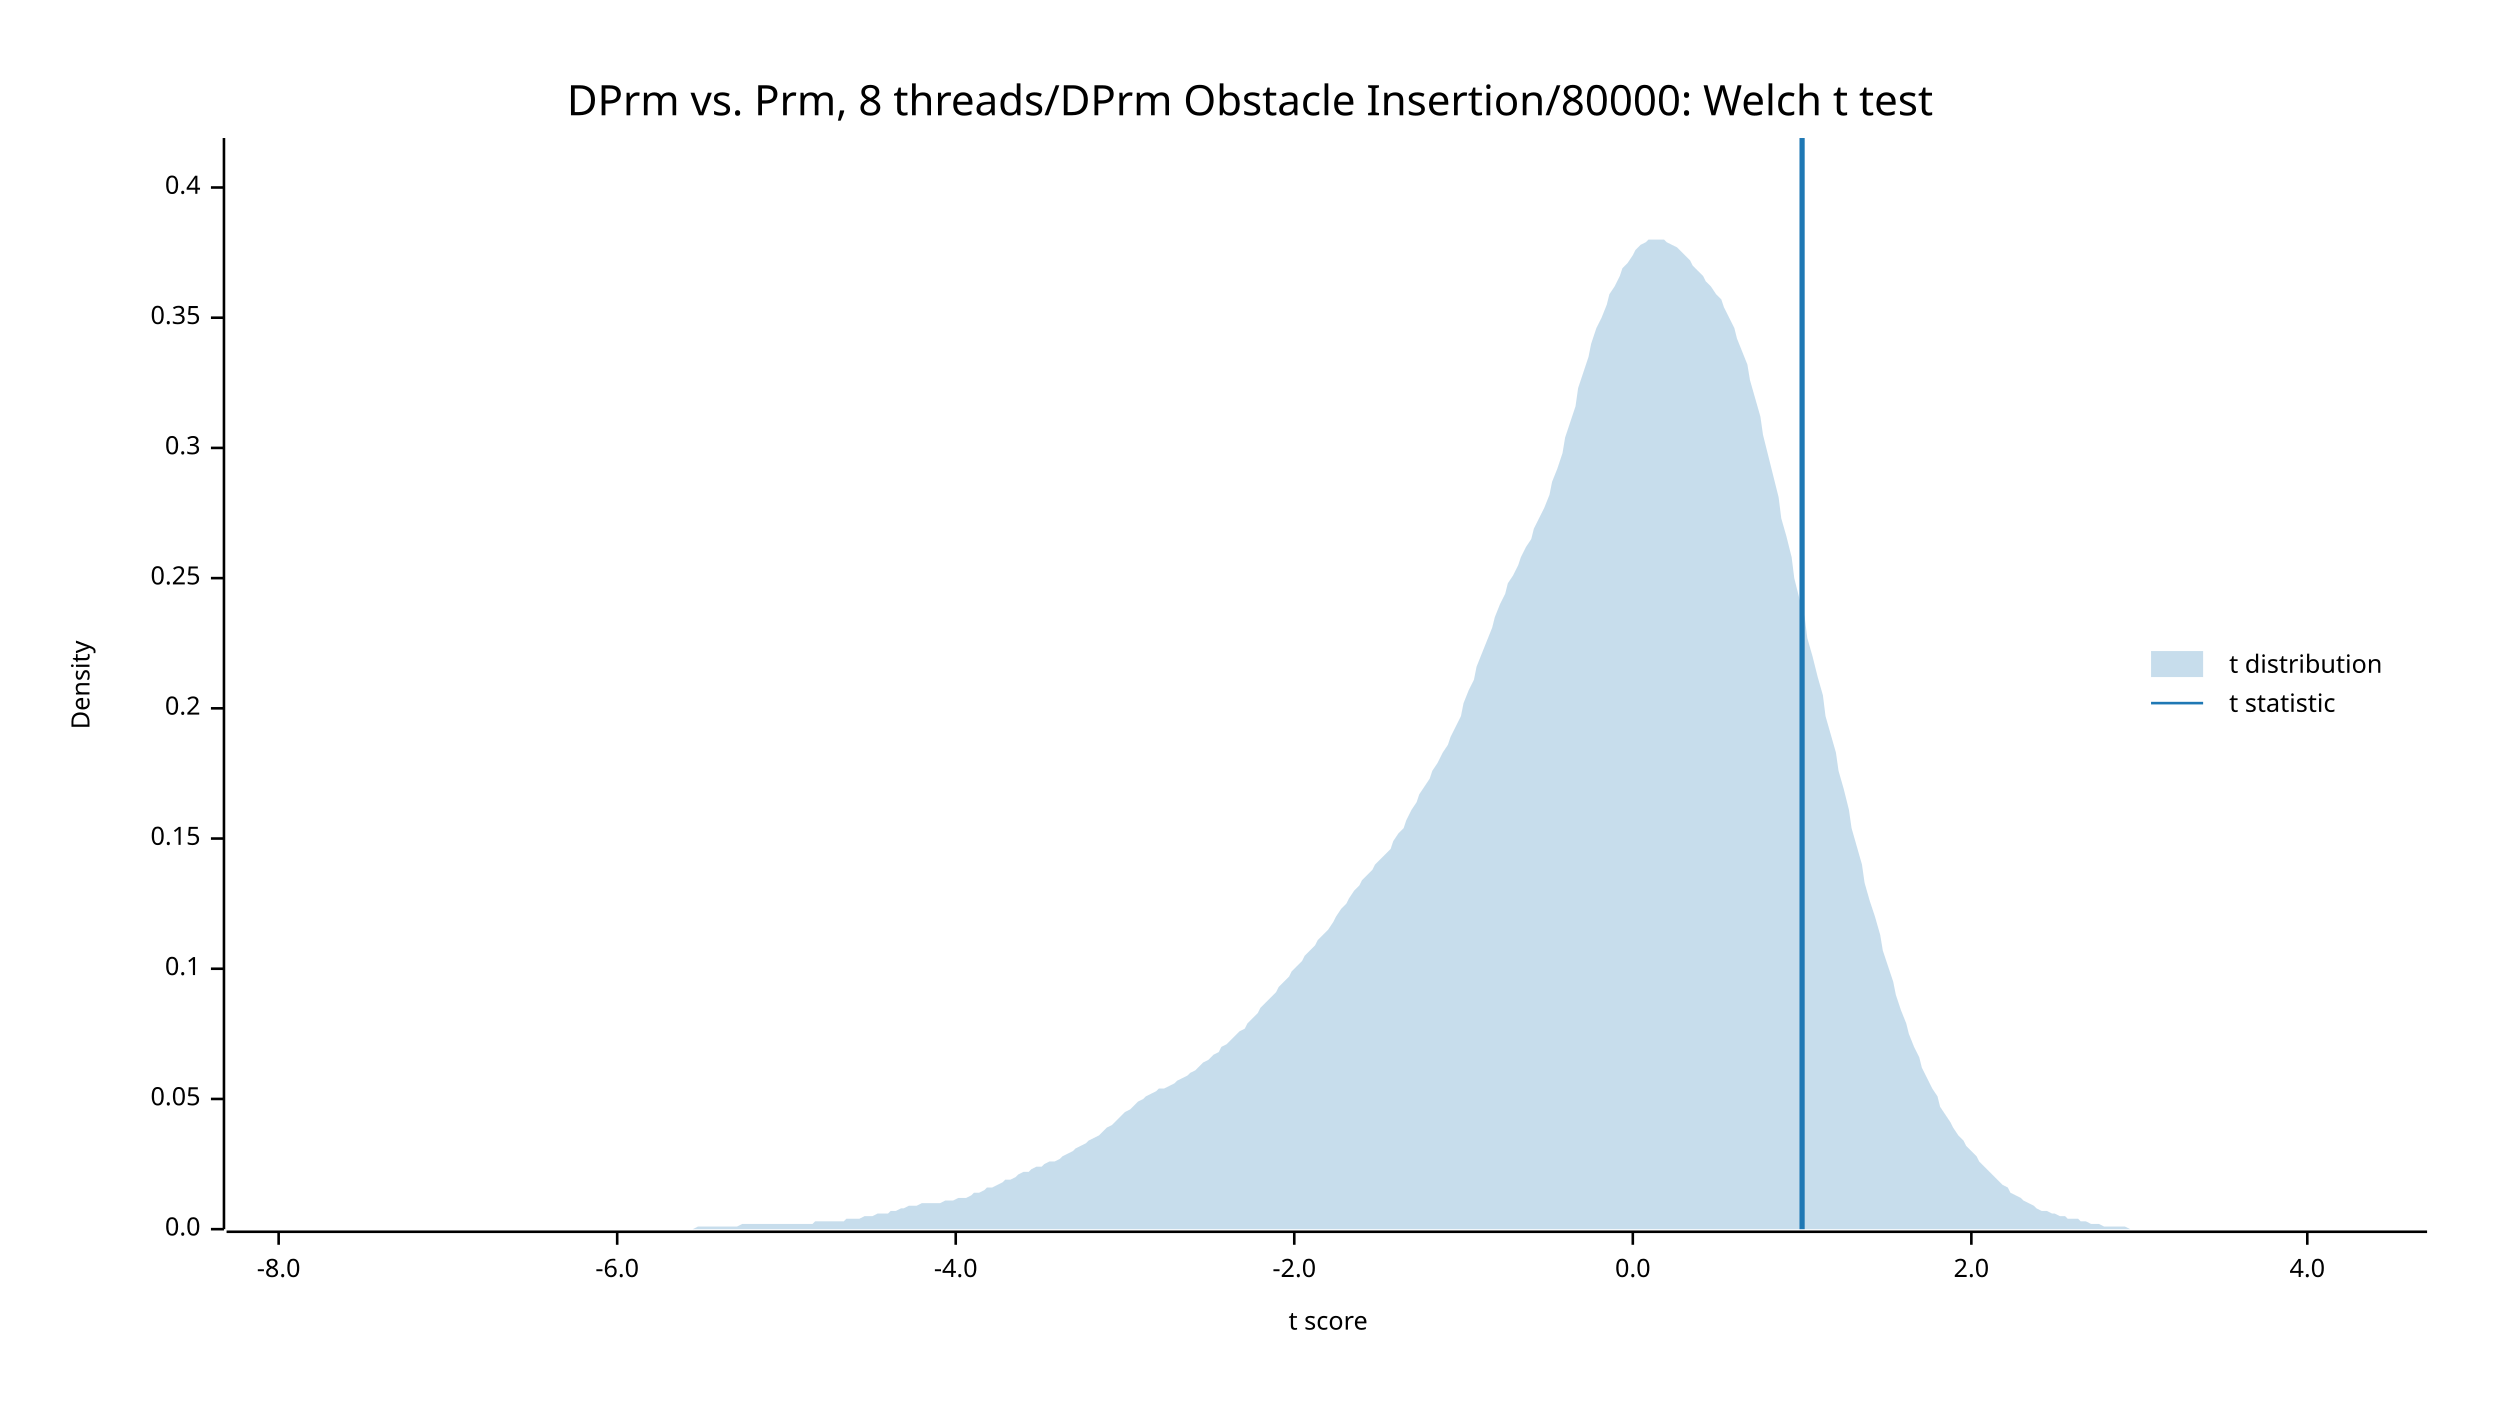
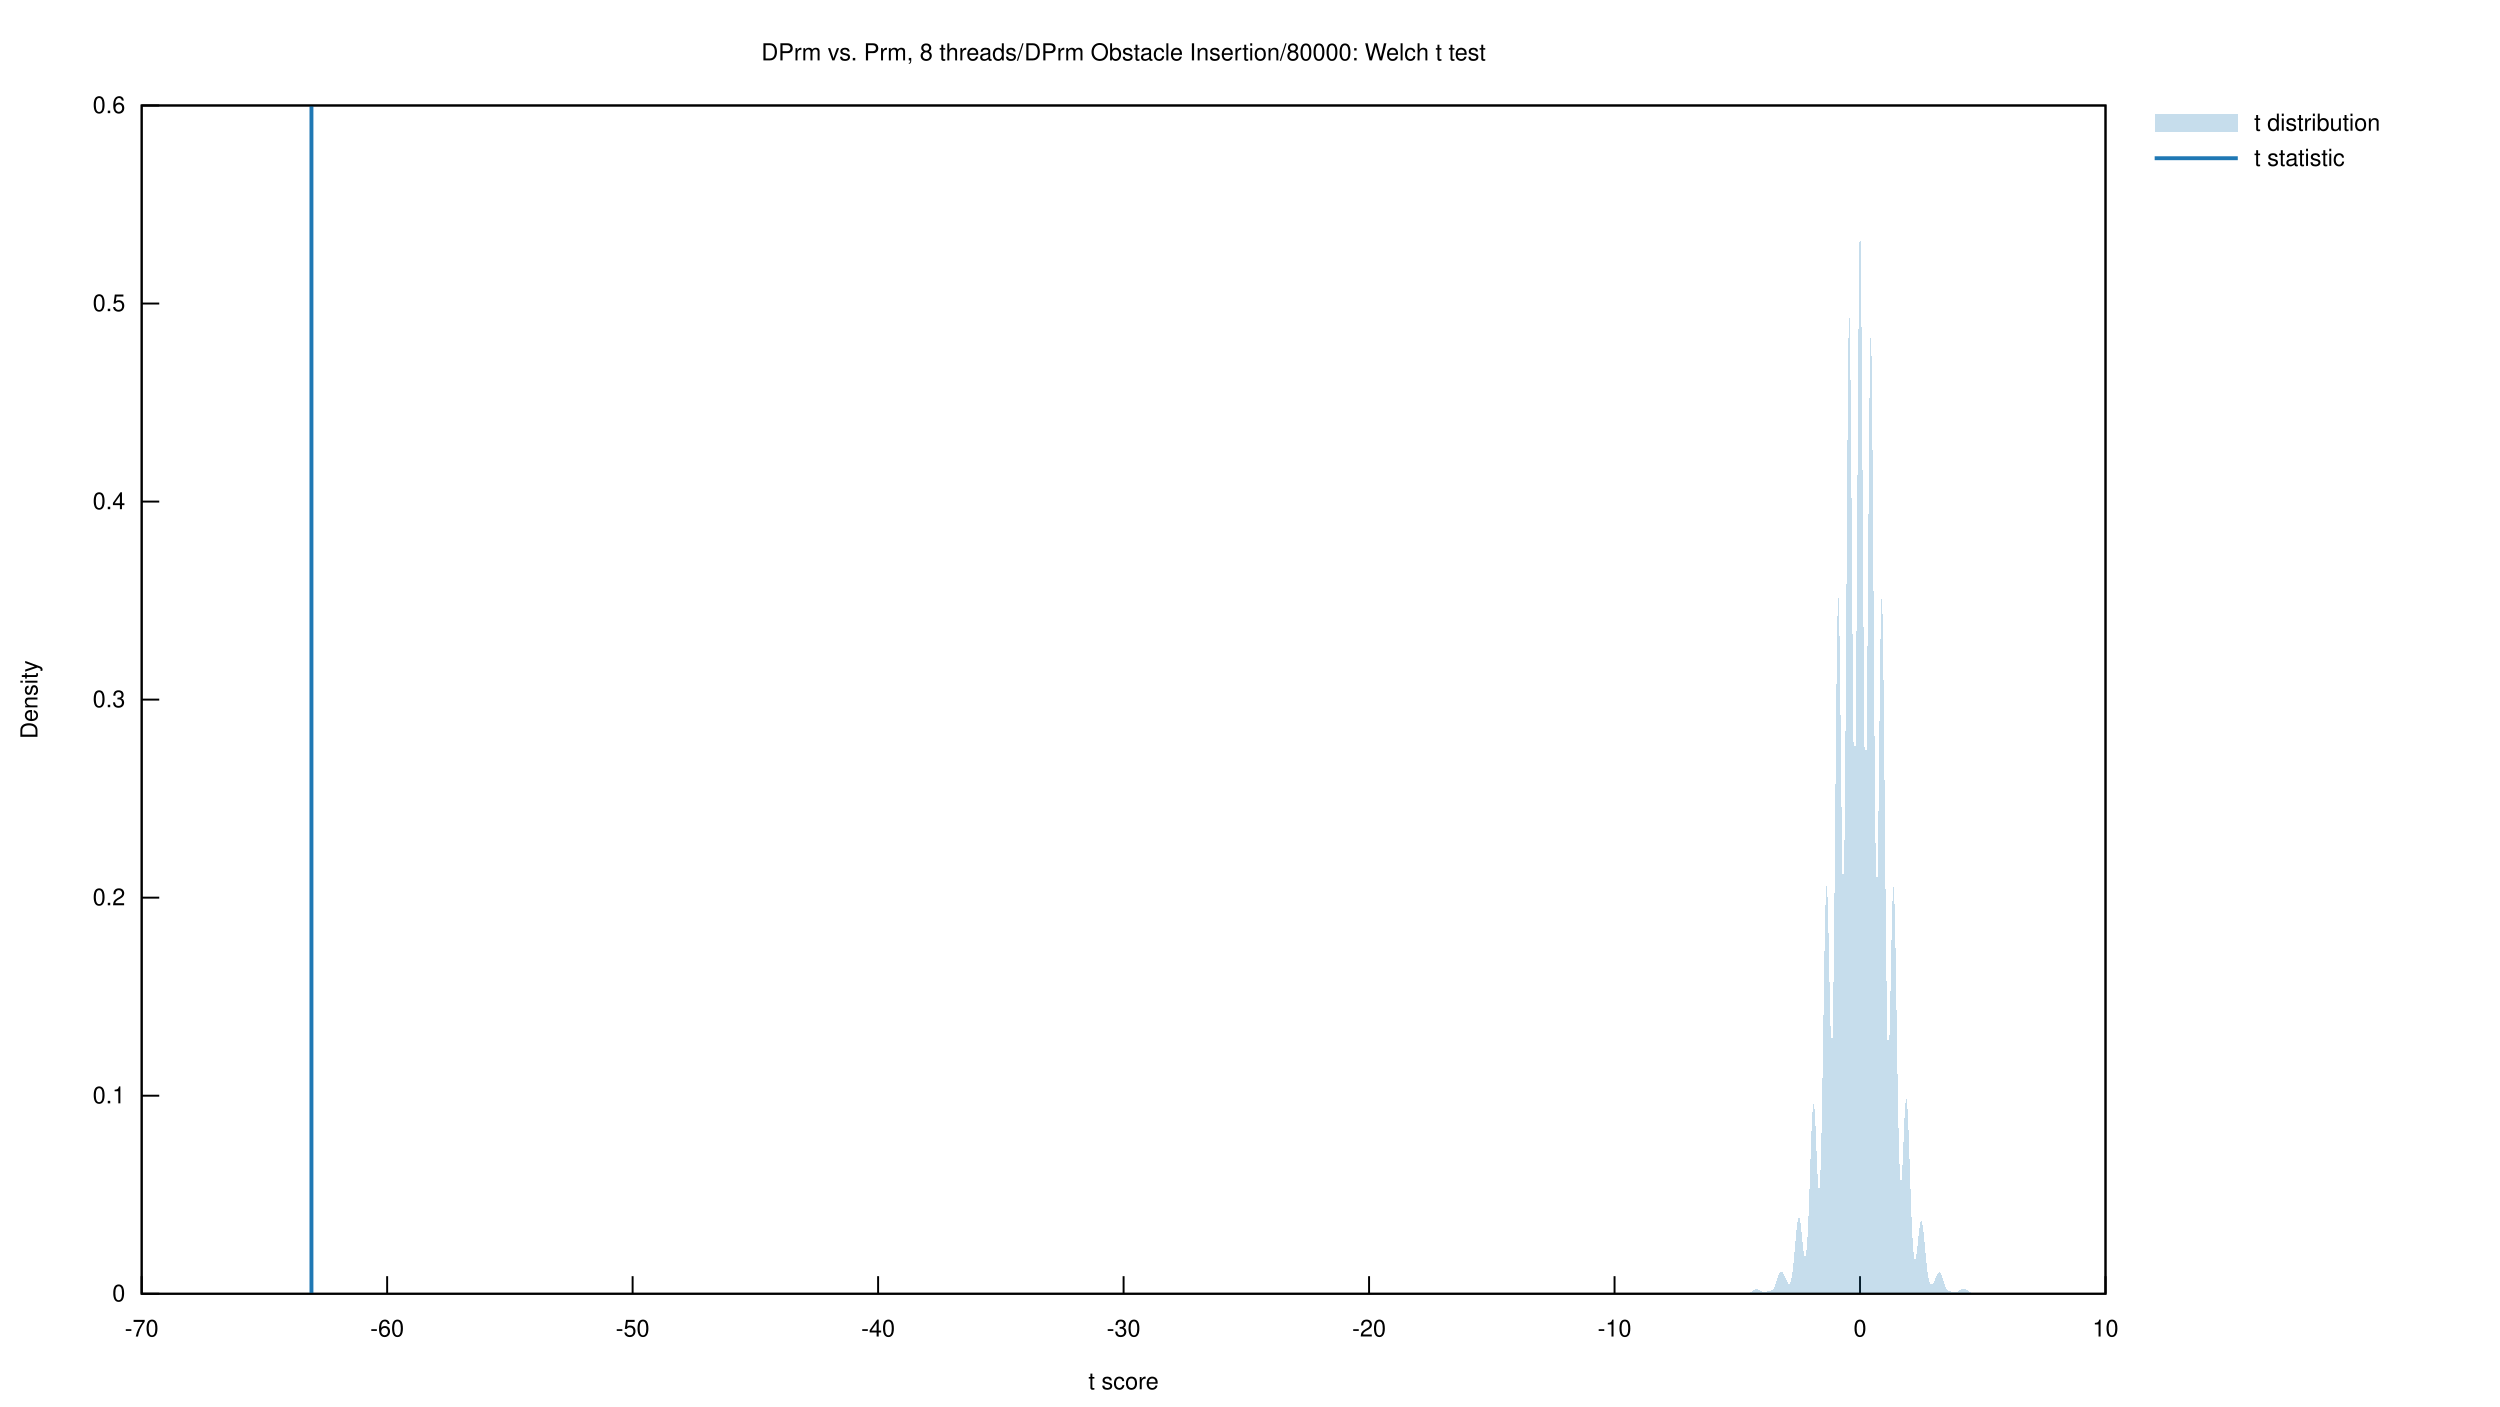
- <svg xmlns="http://www.w3.org/2000/svg" width="960" height="540" viewBox="0 0 960 540">
-   <text x="480" y="32" dy="0.76em" text-anchor="middle" font-family="sans-serif" font-size="16.129" opacity="1" fill="#000000">
- DPrm vs. Prm, 8 threads/DPrm Obstacle Insertion/80000: Welch t test
- </text>
-   <text x="27" y="263" dy="0.76em" text-anchor="middle" font-family="sans-serif" font-size="9.677" opacity="1" fill="#000000" transform="rotate(270, 27, 263)">
- Density
- </text>
-   <text x="510" y="513" dy="-0.5ex" text-anchor="middle" font-family="sans-serif" font-size="9.677" opacity="1" fill="#000000">
- t score
- </text>
-   <polyline fill="none" opacity="1" stroke="#000000" stroke-width="1" points="86,53 86,472 " />
-   <text x="77" y="472" dy="0.5ex" text-anchor="end" font-family="sans-serif" font-size="9.677" opacity="1" fill="#000000">
- 0.0
- </text>
-   <polyline fill="none" opacity="1" stroke="#000000" stroke-width="1" points="81,472 86,472 " />
-   <text x="77" y="422" dy="0.5ex" text-anchor="end" font-family="sans-serif" font-size="9.677" opacity="1" fill="#000000">
- 0.05
- </text>
-   <polyline fill="none" opacity="1" stroke="#000000" stroke-width="1" points="81,422 86,422 " />
-   <text x="77" y="372" dy="0.5ex" text-anchor="end" font-family="sans-serif" font-size="9.677" opacity="1" fill="#000000">
- 0.1
- </text>
-   <polyline fill="none" opacity="1" stroke="#000000" stroke-width="1" points="81,372 86,372 " />
-   <text x="77" y="322" dy="0.5ex" text-anchor="end" font-family="sans-serif" font-size="9.677" opacity="1" fill="#000000">
- 0.15
- </text>
-   <polyline fill="none" opacity="1" stroke="#000000" stroke-width="1" points="81,322 86,322 " />
-   <text x="77" y="272" dy="0.5ex" text-anchor="end" font-family="sans-serif" font-size="9.677" opacity="1" fill="#000000">
- 0.2
- </text>
-   <polyline fill="none" opacity="1" stroke="#000000" stroke-width="1" points="81,272 86,272 " />
-   <text x="77" y="222" dy="0.5ex" text-anchor="end" font-family="sans-serif" font-size="9.677" opacity="1" fill="#000000">
- 0.25
- </text>
-   <polyline fill="none" opacity="1" stroke="#000000" stroke-width="1" points="81,222 86,222 " />
-   <text x="77" y="172" dy="0.5ex" text-anchor="end" font-family="sans-serif" font-size="9.677" opacity="1" fill="#000000">
- 0.3
- </text>
-   <polyline fill="none" opacity="1" stroke="#000000" stroke-width="1" points="81,172 86,172 " />
-   <text x="77" y="122" dy="0.5ex" text-anchor="end" font-family="sans-serif" font-size="9.677" opacity="1" fill="#000000">
- 0.35
- </text>
-   <polyline fill="none" opacity="1" stroke="#000000" stroke-width="1" points="81,122 86,122 " />
-   <text x="77" y="72" dy="0.5ex" text-anchor="end" font-family="sans-serif" font-size="9.677" opacity="1" fill="#000000">
- 0.4
- </text>
-   <polyline fill="none" opacity="1" stroke="#000000" stroke-width="1" points="81,72 86,72 " />
-   <polyline fill="none" opacity="1" stroke="#000000" stroke-width="1" points="87,473 932,473 " />
-   <text x="107" y="483" dy="0.76em" text-anchor="middle" font-family="sans-serif" font-size="9.677" opacity="1" fill="#000000">
- -8.0
- </text>
-   <polyline fill="none" opacity="1" stroke="#000000" stroke-width="1" points="107,473 107,478 " />
-   <text x="237" y="483" dy="0.76em" text-anchor="middle" font-family="sans-serif" font-size="9.677" opacity="1" fill="#000000">
- -6.0
- </text>
-   <polyline fill="none" opacity="1" stroke="#000000" stroke-width="1" points="237,473 237,478 " />
-   <text x="367" y="483" dy="0.76em" text-anchor="middle" font-family="sans-serif" font-size="9.677" opacity="1" fill="#000000">
- -4.0
- </text>
-   <polyline fill="none" opacity="1" stroke="#000000" stroke-width="1" points="367,473 367,478 " />
-   <text x="497" y="483" dy="0.76em" text-anchor="middle" font-family="sans-serif" font-size="9.677" opacity="1" fill="#000000">
- -2.0
- </text>
-   <polyline fill="none" opacity="1" stroke="#000000" stroke-width="1" points="497,473 497,478 " />
-   <text x="627" y="483" dy="0.76em" text-anchor="middle" font-family="sans-serif" font-size="9.677" opacity="1" fill="#000000">
- 0.0
- </text>
-   <polyline fill="none" opacity="1" stroke="#000000" stroke-width="1" points="627,473 627,478 " />
-   <text x="757" y="483" dy="0.76em" text-anchor="middle" font-family="sans-serif" font-size="9.677" opacity="1" fill="#000000">
- 2.0
- </text>
-   <polyline fill="none" opacity="1" stroke="#000000" stroke-width="1" points="757,473 757,478 " />
-   <text x="886" y="483" dy="0.76em" text-anchor="middle" font-family="sans-serif" font-size="9.677" opacity="1" fill="#000000">
- 4.0
- </text>
-   <polyline fill="none" opacity="1" stroke="#000000" stroke-width="1" points="886,473 886,478 " />
-   <polygon opacity="0.25" fill="#1F78B4" points="87,472 88,472 90,472 92,472 93,472 95,472 97,472 98,472 100,472 102,472 103,472 105,472 107,472 109,472 110,472 112,472 114,472 115,472 117,472 119,472 120,472 122,472 124,472 125,472 127,472 129,472 131,472 132,472 134,472 136,472 137,472 139,472 141,472 142,472 144,472 146,472 147,472 149,472 151,472 153,472 154,472 156,472 158,472 159,472 161,472 163,472 164,472 166,472 168,472 169,472 171,472 173,472 175,472 176,472 178,472 180,472 181,472 183,472 185,472 186,472 188,472 190,472 191,472 193,472 195,472 197,472 198,472 200,472 202,472 203,472 205,472 207,472 208,472 210,472 212,472 214,472 215,472 217,472 219,472 220,472 222,472 224,472 225,472 227,472 229,472 230,472 232,472 234,472 236,472 237,472 239,472 241,472 242,472 244,472 246,472 247,472 249,472 251,472 252,472 254,472 256,472 258,472 259,472 261,472 263,472 264,472 266,472 268,471 269,471 271,471 273,471 274,471 276,471 278,471 280,471 281,471 283,471 285,470 286,470 288,470 290,470 291,470 293,470 295,470 296,470 298,470 300,470 302,470 303,470 305,470 307,470 308,470 310,470 312,470 313,469 315,469 317,469 318,469 320,469 322,469 324,469 325,468 327,468 329,468 330,468 332,467 334,467 335,467 337,466 339,466 341,466 342,465 344,465 346,464 347,464 349,463 351,463 352,463 354,462 356,462 357,462 359,462 361,462 363,461 364,461 366,461 368,460 369,460 371,460 373,459 374,458 376,458 378,457 379,456 381,456 383,455 385,454 386,453 388,453 390,452 391,451 393,450 395,450 396,449 398,448 400,448 401,447 403,446 405,446 407,445 408,444 410,443 412,442 413,441 415,440 417,439 418,438 420,437 422,436 423,435 425,433 427,432 429,430 430,429 432,427 434,426 435,425 437,423 439,422 440,421 442,420 444,419 445,418 447,418 449,417 451,416 452,415 454,414 456,413 457,412 459,411 461,409 462,408 464,407 466,405 468,404 469,402 471,401 473,399 474,398 476,396 478,395 479,393 481,391 483,389 484,387 486,385 488,383 490,381 491,379 493,377 495,375 496,373 498,371 500,369 501,367 503,365 505,363 506,361 508,359 510,357 512,354 513,352 515,349 517,347 518,345 520,342 522,340 523,338 525,336 527,334 528,332 530,330 532,328 534,326 535,323 537,320 539,318 540,315 542,311 544,308 545,305 547,302 549,299 550,296 552,293 554,289 556,286 557,283 559,279 561,275 562,270 564,265 566,261 567,256 569,251 571,246 573,241 574,237 576,232 578,228 579,224 581,221 583,217 584,214 586,210 588,207 589,203 591,199 593,195 595,190 596,185 598,180 600,174 601,168 603,162 605,156 606,149 608,143 610,137 611,132 613,126 615,122 617,117 618,113 620,110 622,106 623,103 625,101 627,98 628,96 630,94 632,93 633,92 635,92 637,92 639,92 640,93 642,94 644,95 645,96 647,98 649,100 650,102 652,104 654,106 655,108 657,110 659,113 661,115 662,118 664,122 666,126 667,130 669,135 671,140 672,146 674,153 676,160 677,167 679,175 681,183 683,191 684,199 686,206 688,214 689,222 691,230 693,237 694,245 696,252 698,260 700,267 701,275 703,282 705,289 706,296 708,303 710,311 711,318 713,325 715,332 716,339 718,346 720,352 722,359 723,365 725,371 727,377 728,382 730,388 732,393 733,397 735,402 737,406 738,410 740,414 742,418 744,421 745,425 747,428 749,431 750,433 752,436 754,438 755,440 757,442 759,444 760,446 762,448 764,450 766,452 767,453 769,455 771,456 772,458 774,459 776,460 777,461 779,462 781,463 782,464 784,465 786,465 788,466 789,466 791,467 793,467 794,468 796,468 798,468 799,469 801,469 803,470 804,470 806,470 808,471 810,471 811,471 813,471 815,471 816,471 818,472 820,472 821,472 823,472 825,472 827,472 828,472 830,472 832,472 833,472 835,472 837,472 838,472 840,472 842,472 843,472 845,472 847,472 849,472 850,472 852,472 854,472 855,472 857,472 859,472 860,472 862,472 864,472 865,472 867,472 869,472 871,472 872,472 874,472 876,472 877,472 879,472 881,472 882,472 884,472 886,472 887,472 889,472 891,472 893,472 894,472 896,472 898,472 899,472 901,472 903,472 904,472 906,472 908,472 909,472 911,472 913,472 915,472 916,472 918,472 920,472 921,472 923,472 925,472 926,472 928,472 930,472 932,472 932,472 87,472 " />
-   <polyline fill="none" opacity="1" stroke="#1F78B4" stroke-width="2" points="692,472 692,53 " />
-   <text x="856" y="251" dy="0.76em" text-anchor="start" font-family="sans-serif" font-size="9.677" opacity="1" fill="#000000">
- t distribution
- </text>
-   <text x="856" y="266" dy="0.76em" text-anchor="start" font-family="sans-serif" font-size="9.677" opacity="1" fill="#000000">
- t statistic
- </text>
-   <rect x="826" y="250" width="20" height="10" opacity="0.25" fill="#1F78B4" stroke="none" />
-   <polyline fill="none" opacity="1" stroke="#1F78B4" stroke-width="1" points="826,270 846,270 " />
+ <svg xmlns="http://www.w3.org/2000/svg" xmlns:xlink="http://www.w3.org/1999/xlink" viewBox="0 0 1280 720">
+   <g id="gnuplot_canvas">
+     <rect x="0" y="0" width="1280" height="720" fill="none" />
+     <defs>
+       <circle id="gpDot" r="0.5" stroke-width="0.5" stroke="currentColor" />
+       <path id="gpPt0" stroke-width="0.222" stroke="currentColor" d="M-1,0 h2 M0,-1 v2" />
+       <path id="gpPt1" stroke-width="0.222" stroke="currentColor" d="M-1,-1 L1,1 M1,-1 L-1,1" />
+       <path id="gpPt2" stroke-width="0.222" stroke="currentColor" d="M-1,0 L1,0 M0,-1 L0,1 M-1,-1 L1,1 M-1,1 L1,-1" />
+       <rect id="gpPt3" stroke-width="0.222" stroke="currentColor" x="-1" y="-1" width="2" height="2" />
+       <rect id="gpPt4" stroke-width="0.222" stroke="currentColor" fill="currentColor" x="-1" y="-1" width="2" height="2" />
+       <circle id="gpPt5" stroke-width="0.222" stroke="currentColor" cx="0" cy="0" r="1" />
+       <use xlink:href="#gpPt5" id="gpPt6" fill="currentColor" stroke="none" />
+       <path id="gpPt7" stroke-width="0.222" stroke="currentColor" d="M0,-1.33 L-1.33,0.67 L1.33,0.67 z" />
+       <use xlink:href="#gpPt7" id="gpPt8" fill="currentColor" stroke="none" />
+       <use xlink:href="#gpPt7" id="gpPt9" stroke="currentColor" transform="rotate(180)" />
+       <use xlink:href="#gpPt9" id="gpPt10" fill="currentColor" stroke="none" />
+       <use xlink:href="#gpPt3" id="gpPt11" stroke="currentColor" transform="rotate(45)" />
+       <use xlink:href="#gpPt11" id="gpPt12" fill="currentColor" stroke="none" />
+       <path id="gpPt13" stroke-width="0.222" stroke="currentColor" d="M0,1.330 L1.265,0.411 L0.782,-1.067 L-0.782,-1.076 L-1.265,0.411 z" />
+       <use xlink:href="#gpPt13" id="gpPt14" fill="currentColor" stroke="none" />
+       <filter id="textbox" filterUnits="objectBoundingBox" x="0" y="0" height="1" width="1">
+         <feFlood flood-color="white" flood-opacity="1" result="bgnd" />
+         <feComposite in="SourceGraphic" in2="bgnd" operator="atop" />
+       </filter>
+       <filter id="greybox" filterUnits="objectBoundingBox" x="0" y="0" height="1" width="1">
+         <feFlood flood-color="lightgrey" flood-opacity="1" result="grey" />
+         <feComposite in="SourceGraphic" in2="grey" operator="atop" />
+       </filter>
+     </defs>
+     <g fill="none" color="white" stroke="currentColor" stroke-width="1.00" stroke-linecap="butt" stroke-linejoin="miter">
+ </g>
+     <g fill="none" color="black" stroke="currentColor" stroke-width="1.00" stroke-linecap="butt" stroke-linejoin="miter">
+       <path stroke="black" d="M72.53,662.40 L81.53,662.40  " />
+       <g transform="translate(64.14,666.30)" stroke="none" fill="black" font-family="Helvetica" font-size="12.00" text-anchor="end">
+         <text>
+           <tspan font-family="Helvetica"> 0</tspan>
+         </text>
+       </g>
+     </g>
+     <g fill="none" color="black" stroke="currentColor" stroke-width="1.00" stroke-linecap="butt" stroke-linejoin="miter">
+       <path stroke="black" d="M72.53,561.00 L81.53,561.00  " />
+       <g transform="translate(64.14,564.90)" stroke="none" fill="black" font-family="Helvetica" font-size="12.00" text-anchor="end">
+         <text>
+           <tspan font-family="Helvetica"> 0.1</tspan>
+         </text>
+       </g>
+     </g>
+     <g fill="none" color="black" stroke="currentColor" stroke-width="1.00" stroke-linecap="butt" stroke-linejoin="miter">
+       <path stroke="black" d="M72.53,459.60 L81.53,459.60  " />
+       <g transform="translate(64.14,463.50)" stroke="none" fill="black" font-family="Helvetica" font-size="12.00" text-anchor="end">
+         <text>
+           <tspan font-family="Helvetica"> 0.2</tspan>
+         </text>
+       </g>
+     </g>
+     <g fill="none" color="black" stroke="currentColor" stroke-width="1.00" stroke-linecap="butt" stroke-linejoin="miter">
+       <path stroke="black" d="M72.53,358.20 L81.53,358.20  " />
+       <g transform="translate(64.14,362.10)" stroke="none" fill="black" font-family="Helvetica" font-size="12.00" text-anchor="end">
+         <text>
+           <tspan font-family="Helvetica"> 0.3</tspan>
+         </text>
+       </g>
+     </g>
+     <g fill="none" color="black" stroke="currentColor" stroke-width="1.00" stroke-linecap="butt" stroke-linejoin="miter">
+       <path stroke="black" d="M72.53,256.81 L81.53,256.81  " />
+       <g transform="translate(64.14,260.71)" stroke="none" fill="black" font-family="Helvetica" font-size="12.00" text-anchor="end">
+         <text>
+           <tspan font-family="Helvetica"> 0.4</tspan>
+         </text>
+       </g>
+     </g>
+     <g fill="none" color="black" stroke="currentColor" stroke-width="1.00" stroke-linecap="butt" stroke-linejoin="miter">
+       <path stroke="black" d="M72.53,155.41 L81.53,155.41  " />
+       <g transform="translate(64.14,159.31)" stroke="none" fill="black" font-family="Helvetica" font-size="12.00" text-anchor="end">
+         <text>
+           <tspan font-family="Helvetica"> 0.5</tspan>
+         </text>
+       </g>
+     </g>
+     <g fill="none" color="black" stroke="currentColor" stroke-width="1.00" stroke-linecap="butt" stroke-linejoin="miter">
+       <path stroke="black" d="M72.53,54.01 L81.53,54.01  " />
+       <g transform="translate(64.14,57.91)" stroke="none" fill="black" font-family="Helvetica" font-size="12.00" text-anchor="end">
+         <text>
+           <tspan font-family="Helvetica"> 0.6</tspan>
+         </text>
+       </g>
+     </g>
+     <g fill="none" color="black" stroke="currentColor" stroke-width="1.00" stroke-linecap="butt" stroke-linejoin="miter">
+       <path stroke="black" d="M72.53,662.40 L72.53,653.40  " />
+       <g transform="translate(72.53,684.30)" stroke="none" fill="black" font-family="Helvetica" font-size="12.00" text-anchor="middle">
+         <text>
+           <tspan font-family="Helvetica">-70</tspan>
+         </text>
+       </g>
+     </g>
+     <g fill="none" color="black" stroke="currentColor" stroke-width="1.00" stroke-linecap="butt" stroke-linejoin="miter">
+       <path stroke="black" d="M198.22,662.40 L198.22,653.40  " />
+       <g transform="translate(198.22,684.30)" stroke="none" fill="black" font-family="Helvetica" font-size="12.00" text-anchor="middle">
+         <text>
+           <tspan font-family="Helvetica">-60</tspan>
+         </text>
+       </g>
+     </g>
+     <g fill="none" color="black" stroke="currentColor" stroke-width="1.00" stroke-linecap="butt" stroke-linejoin="miter">
+       <path stroke="black" d="M323.90,662.40 L323.90,653.40  " />
+       <g transform="translate(323.90,684.30)" stroke="none" fill="black" font-family="Helvetica" font-size="12.00" text-anchor="middle">
+         <text>
+           <tspan font-family="Helvetica">-50</tspan>
+         </text>
+       </g>
+     </g>
+     <g fill="none" color="black" stroke="currentColor" stroke-width="1.00" stroke-linecap="butt" stroke-linejoin="miter">
+       <path stroke="black" d="M449.59,662.40 L449.59,653.40  " />
+       <g transform="translate(449.59,684.30)" stroke="none" fill="black" font-family="Helvetica" font-size="12.00" text-anchor="middle">
+         <text>
+           <tspan font-family="Helvetica">-40</tspan>
+         </text>
+       </g>
+     </g>
+     <g fill="none" color="black" stroke="currentColor" stroke-width="1.00" stroke-linecap="butt" stroke-linejoin="miter">
+       <path stroke="black" d="M575.28,662.40 L575.28,653.40  " />
+       <g transform="translate(575.28,684.30)" stroke="none" fill="black" font-family="Helvetica" font-size="12.00" text-anchor="middle">
+         <text>
+           <tspan font-family="Helvetica">-30</tspan>
+         </text>
+       </g>
+     </g>
+     <g fill="none" color="black" stroke="currentColor" stroke-width="1.00" stroke-linecap="butt" stroke-linejoin="miter">
+       <path stroke="black" d="M700.96,662.40 L700.96,653.40  " />
+       <g transform="translate(700.96,684.30)" stroke="none" fill="black" font-family="Helvetica" font-size="12.00" text-anchor="middle">
+         <text>
+           <tspan font-family="Helvetica">-20</tspan>
+         </text>
+       </g>
+     </g>
+     <g fill="none" color="black" stroke="currentColor" stroke-width="1.00" stroke-linecap="butt" stroke-linejoin="miter">
+       <path stroke="black" d="M826.65,662.40 L826.65,653.40  " />
+       <g transform="translate(826.65,684.30)" stroke="none" fill="black" font-family="Helvetica" font-size="12.00" text-anchor="middle">
+         <text>
+           <tspan font-family="Helvetica">-10</tspan>
+         </text>
+       </g>
+     </g>
+     <g fill="none" color="black" stroke="currentColor" stroke-width="1.00" stroke-linecap="butt" stroke-linejoin="miter">
+       <path stroke="black" d="M952.33,662.40 L952.33,653.40  " />
+       <g transform="translate(952.33,684.30)" stroke="none" fill="black" font-family="Helvetica" font-size="12.00" text-anchor="middle">
+         <text>
+           <tspan font-family="Helvetica"> 0</tspan>
+         </text>
+       </g>
+     </g>
+     <g fill="none" color="black" stroke="currentColor" stroke-width="1.00" stroke-linecap="butt" stroke-linejoin="miter">
+       <path stroke="black" d="M1078.02,662.40 L1078.02,653.40  " />
+       <g transform="translate(1078.02,684.30)" stroke="none" fill="black" font-family="Helvetica" font-size="12.00" text-anchor="middle">
+         <text>
+           <tspan font-family="Helvetica"> 10</tspan>
+         </text>
+       </g>
+     </g>
+     <g fill="none" color="black" stroke="currentColor" stroke-width="1.00" stroke-linecap="butt" stroke-linejoin="miter">
+ </g>
+     <g fill="none" color="black" stroke="currentColor" stroke-width="1.00" stroke-linecap="butt" stroke-linejoin="miter">
+       <path stroke="black" d="M72.53,54.01 L72.53,662.40 L1078.02,662.40 L1078.02,54.01 L72.53,54.01 Z  " />
+     </g>
+     <g fill="none" color="black" stroke="currentColor" stroke-width="1.00" stroke-linecap="butt" stroke-linejoin="miter">
+ </g>
+     <g id="gnuplot_plot_1">
+       <g fill="none" color="black" stroke="currentColor" stroke-width="1.00" stroke-linecap="butt" stroke-linejoin="miter">
+         <g transform="translate(1154.14,66.91)" stroke="none" fill="black" font-family="Helvetica" font-size="12.00" text-anchor="start">
+           <text>
+             <tspan font-family="Helvetica">t distribution</tspan>
+           </text>
+         </g>
+       </g>
+       <g fill="none" color="black" stroke="currentColor" stroke-width="1.00" stroke-linecap="butt" stroke-linejoin="miter">
+         <g stroke="none" shape-rendering="crispEdges">
+           <polygon fill="rgb( 31, 120, 180)" fill-opacity="0.25" points="1103.19,67.51 1145.75,67.51 1145.75,58.51 1103.19,58.51 " />
+           <polygon fill="rgb( 31, 120, 180)" fill-opacity="0.25" points="836.38,662.40 836.84,662.40 837.29,662.39 837.75,662.38 838.20,662.37 838.66,662.35 839.11,662.32 839.56,662.29 840.02,662.27 840.47,662.26 840.93,662.26 841.38,662.27 841.84,662.30 842.29,662.33 842.75,662.35 843.20,662.37 843.66,662.38 844.11,662.39 844.57,662.40 845.02,662.40 845.48,662.40 845.93,662.40 846.39,662.40 846.84,662.40 847.30,662.40 847.75,662.40 848.21,662.40 848.66,662.40 849.11,662.40 849.57,662.40 850.02,662.40 850.48,662.40 850.93,662.40 851.39,662.40 851.84,662.40 852.30,662.40 852.75,662.40 853.21,662.40 853.66,662.40 854.12,662.40 854.57,662.40 855.03,662.40 855.48,662.40 855.94,662.40 856.39,662.40 856.85,662.40 857.30,662.40 857.75,662.40 858.21,662.40 858.66,662.40 859.12,662.40 859.57,662.40 860.03,662.40 860.48,662.40 860.94,662.40 861.39,662.40 861.85,662.40 862.30,662.40 862.76,662.40 863.21,662.40 863.67,662.40 864.12,662.40 864.58,662.40 865.03,662.40 865.49,662.40 865.94,662.40 866.40,662.40 866.85,662.40 867.30,662.40 867.76,662.40 868.21,662.40 868.67,662.40 869.12,662.40 869.58,662.40 870.03,662.40 870.49,662.40 870.94,662.40 871.40,662.40 871.85,662.40 872.31,662.40 872.76,662.39 873.22,662.38 873.67,662.37 874.13,662.35 874.58,662.33 875.04,662.30 875.49,662.28 875.95,662.26 876.40,662.26 876.85,662.26 877.31,662.26 877.76,662.27 878.22,662.27 878.67,662.26 879.13,662.26 879.58,662.25 880.04,662.25 880.49,662.25 880.95,662.26 881.40,662.26 881.86,662.27 882.31,662.27 882.77,662.28 883.22,662.29 883.68,662.30 884.13,662.32 884.59,662.34 885.04,662.36 885.50,662.37 885.95,662.38 886.40,662.39 886.86,662.39 887.31,662.40 887.77,662.39 888.22,662.39 888.68,662.38 889.13,662.37 889.59,662.36 890.04,662.35 890.50,662.34 890.95,662.33 891.41,662.32 891.86,662.32 892.32,662.30 892.77,662.28 893.23,662.25 893.68,662.20 894.14,662.14 894.59,662.08 895.04,662.00 895.50,661.90 895.95,661.76 896.41,661.57 896.86,661.32 897.32,661.01 897.77,660.68 898.23,660.38 898.68,660.16 899.14,660.06 899.59,660.09 900.05,660.25 900.50,660.49 900.96,660.75 901.41,661.00 901.87,661.20 902.32,661.36 902.78,661.45 903.23,661.50 903.69,661.50 904.14,661.44 904.59,661.33 905.05,661.20 905.50,661.06 905.96,660.94 906.41,660.84 906.87,660.72 907.32,660.52 907.78,660.15 908.23,659.54 908.69,658.62 909.14,657.42 909.60,656.01 910.05,654.52 910.51,653.14 910.96,652.01 911.42,651.28 911.87,650.98 912.33,651.10 912.78,651.57 913.24,652.31 913.69,653.23 914.14,654.25 914.60,655.29 915.05,656.25 915.51,656.99 915.96,657.36 916.42,657.13 916.87,656.13 917.33,654.17 917.78,651.18 918.24,647.16 918.69,642.32 919.15,637.01 919.60,631.80 920.06,627.33 920.51,624.25 920.97,623.03 921.42,623.83 921.88,626.47 922.33,630.42 922.78,634.95 923.24,639.22 923.69,642.43 924.15,643.83 924.60,642.85 925.06,639.02 925.51,632.13 925.97,622.25 926.42,609.94 926.88,596.31 927.33,583.06 927.79,572.22 928.24,565.67 928.70,564.61 929.15,569.12 929.61,578.08 930.06,589.31 930.52,600.15 930.97,607.89 931.43,610.20 931.88,605.38 932.33,592.55 932.79,571.92 933.24,545.10 933.70,515.24 934.15,486.81 934.61,464.77 935.06,453.27 935.52,454.40 935.97,467.35 936.43,488.38 936.88,511.67 937.34,530.48 937.79,538.60 938.25,531.56 938.70,507.62 939.16,468.53 939.61,419.78 940.07,370.00 940.52,329.24 940.98,306.37 941.43,306.36 941.88,328.50 942.34,366.22 942.79,408.67 943.25,443.37 943.70,459.20 944.16,448.98 944.61,411.40 945.07,351.85 945.52,281.95 945.98,217.17 946.43,173.00 946.89,160.31 947.34,181.87 947.80,231.21 948.25,294.49 948.71,354.37 949.16,394.63 949.62,404.07 950.07,379.04 950.52,324.45 950.98,252.95 951.43,182.33 951.89,131.04 952.34,112.97 952.80,133.12 953.25,185.97 953.71,257.28 954.16,328.50 954.62,382.00 955.07,405.56 955.53,394.84 955.98,354.10 956.44,294.95 956.89,233.68 957.35,187.27 957.80,168.80 958.26,183.86 958.71,228.97 959.17,293.02 959.62,360.85 960.07,417.59 960.53,452.35 960.98,460.23 961.44,442.85 961.89,407.43 962.35,365.00 962.80,327.87 963.26,306.66 963.71,307.68 964.17,331.42 964.62,372.76 965.08,422.82 965.53,471.63 965.99,510.68 966.44,534.57 966.90,541.55 967.35,533.31 967.81,514.23 968.26,490.46 968.72,468.78 969.17,455.20 969.62,453.63 970.08,464.97 970.53,487.07 970.99,515.55 971.44,545.24 971.90,571.51 972.35,591.20 972.81,602.84 973.26,606.43 973.72,603.09 974.17,594.73 974.63,583.80 975.08,573.04 975.54,565.04 975.99,561.80 976.45,564.24 976.90,572.05 977.36,583.85 977.81,597.67 978.26,611.50 978.72,623.77 979.17,633.51 979.63,640.31 980.08,644.13 980.54,645.18 980.99,643.87 981.45,640.75 981.90,636.55 982.36,632.12 982.81,628.30 983.27,625.81 983.72,625.10 984.18,626.27 984.63,629.13 985.09,633.23 985.54,638.02 986.00,642.94 986.45,647.50 986.91,651.35 987.36,654.31 987.81,656.32 988.27,657.46 988.72,657.87 989.18,657.73 989.63,657.19 990.09,656.41 990.54,655.49 991.00,654.49 991.45,653.50 991.91,652.60 992.36,651.87 992.82,651.46 993.27,651.47 993.73,651.98 994.18,652.96 994.64,654.31 995.09,655.85 995.55,657.36 996.00,658.67 996.46,659.68 996.91,660.36 997.36,660.75 997.82,660.96 998.27,661.08 998.73,661.18 999.18,661.30 999.64,661.43 1000.09,661.56 1000.55,661.64 1001.00,661.66 1001.46,661.59 1001.91,661.45 1002.37,661.23 1002.82,660.96 1003.28,660.67 1003.73,660.37 1004.19,660.09 1004.64,659.88 1005.10,659.75 1005.55,659.74 1006.01,659.85 1006.46,660.07 1006.91,660.36 1007.37,660.68 1007.82,661.00 1008.28,661.28 1008.73,661.52 1009.19,661.72 1009.64,661.88 1010.10,661.99 1010.55,662.08 1011.01,662.13 1011.46,662.18 1011.92,662.21 1012.37,662.24 1012.83,662.27 1013.28,662.30 1013.74,662.32 1014.19,662.35 1014.65,662.36 1015.10,662.38 1015.55,662.38 1016.01,662.39 1016.46,662.38 1016.92,662.38 1017.37,662.37 1017.83,662.36 1018.28,662.36 1018.74,662.35 1019.19,662.34 1019.65,662.33 1020.10,662.31 1020.56,662.29 1021.01,662.27 1021.47,662.23 1021.92,662.20 1022.38,662.17 1022.83,662.13 1023.29,662.11 1023.74,662.10 1024.20,662.10 1024.65,662.12 1025.10,662.14 1025.56,662.16 1026.01,662.18 1026.47,662.18 1026.92,662.19 1027.38,662.20 1027.83,662.21 1028.29,662.24 1028.74,662.27 1029.20,662.31 1029.65,662.34 1030.11,662.36 1030.56,662.38 1031.02,662.39 1031.47,662.40 1031.93,662.40 1032.38,662.40 1032.84,662.40 1033.29,662.40 1033.75,662.40 1034.20,662.40 1034.65,662.40 1035.11,662.40 1035.56,662.40 1036.02,662.40 1036.47,662.40 1036.93,662.40 1037.38,662.40 1037.84,662.40 1038.29,662.40 1038.75,662.40 1039.20,662.40 1039.66,662.40 1040.11,662.40 1040.57,662.40 1041.02,662.40 1041.48,662.40 1041.93,662.40 1042.39,662.40 1042.84,662.40 1043.29,662.40 1043.75,662.40 1044.20,662.40 1044.66,662.40 1045.11,662.40 1045.57,662.40 1046.02,662.40 1046.48,662.40 1046.93,662.40 1047.39,662.40 1047.84,662.40 1048.30,662.40 1048.75,662.40 1049.21,662.40 1049.66,662.40 1050.12,662.40 1050.57,662.40 1051.03,662.40 1051.48,662.40 1051.94,662.40 1052.39,662.40 1052.84,662.40 1053.30,662.40 1053.75,662.40 1054.21,662.40 1054.66,662.40 1055.12,662.40 1055.57,662.40 1056.03,662.40 1056.48,662.39 1056.94,662.39 1057.39,662.38 1057.85,662.37 1058.30,662.37 1058.76,662.36 1059.21,662.36 1059.67,662.37 1060.12,662.37 1060.58,662.38 1061.03,662.39 1061.49,662.39 1061.94,662.40 1062.39,662.40 1062.85,662.40 1063.30,662.40 1063.30,662.40 1062.85,662.40 1062.39,662.40 1061.94,662.40 1061.49,662.40 1061.03,662.40 1060.58,662.40 1060.12,662.40 1059.67,662.40 1059.21,662.40 1058.76,662.40 1058.30,662.40 1057.85,662.40 1057.39,662.40 1056.94,662.40 1056.48,662.40 1056.03,662.40 1055.57,662.40 1055.12,662.40 1054.66,662.40 1054.21,662.40 1053.75,662.40 1053.30,662.40 1052.84,662.40 1052.39,662.40 1051.94,662.40 1051.48,662.40 1051.03,662.40 1050.57,662.40 1050.12,662.40 1049.66,662.40 1049.21,662.40 1048.75,662.40 1048.30,662.40 1047.84,662.40 1047.39,662.40 1046.93,662.40 1046.48,662.40 1046.02,662.40 1045.57,662.40 1045.11,662.40 1044.66,662.40 1044.20,662.40 1043.75,662.40 1043.29,662.40 1042.84,662.40 1042.39,662.40 1041.93,662.40 1041.48,662.40 1041.02,662.40 1040.57,662.40 1040.11,662.40 1039.66,662.40 1039.20,662.40 1038.75,662.40 1038.29,662.40 1037.84,662.40 1037.38,662.40 1036.93,662.40 1036.47,662.40 1036.02,662.40 1035.56,662.40 1035.11,662.40 1034.65,662.40 1034.20,662.40 1033.75,662.40 1033.29,662.40 1032.84,662.40 1032.38,662.40 1031.93,662.40 1031.47,662.40 1031.02,662.40 1030.56,662.40 1030.11,662.40 1029.65,662.40 1029.20,662.40 1028.74,662.40 1028.29,662.40 1027.83,662.40 1027.38,662.40 1026.92,662.40 1026.47,662.40 1026.01,662.40 1025.56,662.40 1025.10,662.40 1024.65,662.40 1024.20,662.40 1023.74,662.40 1023.29,662.40 1022.83,662.40 1022.38,662.40 1021.92,662.40 1021.47,662.40 1021.01,662.40 1020.56,662.40 1020.10,662.40 1019.65,662.40 1019.19,662.40 1018.74,662.40 1018.28,662.40 1017.83,662.40 1017.37,662.40 1016.92,662.40 1016.46,662.40 1016.01,662.40 1015.55,662.40 1015.10,662.40 1014.65,662.40 1014.19,662.40 1013.74,662.40 1013.28,662.40 1012.83,662.40 1012.37,662.40 1011.92,662.40 1011.46,662.40 1011.01,662.40 1010.55,662.40 1010.10,662.40 1009.64,662.40 1009.19,662.40 1008.73,662.40 1008.28,662.40 1007.82,662.40 1007.37,662.40 1006.91,662.40 1006.46,662.40 1006.01,662.40 1005.55,662.40 1005.10,662.40 1004.64,662.40 1004.19,662.40 1003.73,662.40 1003.28,662.40 1002.82,662.40 1002.37,662.40 1001.91,662.40 1001.46,662.40 1001.00,662.40 1000.55,662.40 1000.09,662.40 999.64,662.40 999.18,662.40 998.73,662.40 998.27,662.40 997.82,662.40 997.36,662.40 996.91,662.40 996.46,662.40 996.00,662.40 995.55,662.40 995.09,662.40 994.64,662.40 994.18,662.40 993.73,662.40 993.27,662.40 992.82,662.40 992.36,662.40 991.91,662.40 991.45,662.40 991.00,662.40 990.54,662.40 990.09,662.40 989.63,662.40 989.18,662.40 988.72,662.40 988.27,662.40 987.81,662.40 987.36,662.40 986.91,662.40 986.45,662.40 986.00,662.40 985.54,662.40 985.09,662.40 984.63,662.40 984.18,662.40 983.72,662.40 983.27,662.40 982.81,662.40 982.36,662.40 981.90,662.40 981.45,662.40 980.99,662.40 980.54,662.40 980.08,662.40 979.63,662.40 979.17,662.40 978.72,662.40 978.26,662.40 977.81,662.40 977.36,662.40 976.90,662.40 976.45,662.40 975.99,662.40 975.54,662.40 975.08,662.40 974.63,662.40 974.17,662.40 973.72,662.40 973.26,662.40 972.81,662.40 972.35,662.40 971.90,662.40 971.44,662.40 970.99,662.40 970.53,662.40 970.08,662.40 969.62,662.40 969.17,662.40 968.72,662.40 968.26,662.40 967.81,662.40 967.35,662.40 966.90,662.40 966.44,662.40 965.99,662.40 965.53,662.40 965.08,662.40 964.62,662.40 964.17,662.40 963.71,662.40 963.26,662.40 962.80,662.40 962.35,662.40 961.89,662.40 961.44,662.40 960.98,662.40 960.53,662.40 960.07,662.40 959.62,662.40 959.17,662.40 958.71,662.40 958.26,662.40 957.80,662.40 957.35,662.40 956.89,662.40 956.44,662.40 955.98,662.40 955.53,662.40 955.07,662.40 954.62,662.40 954.16,662.40 953.71,662.40 953.25,662.40 952.80,662.40 952.34,662.40 951.89,662.40 951.43,662.40 950.98,662.40 950.52,662.40 950.07,662.40 949.62,662.40 949.16,662.40 948.71,662.40 948.25,662.40 947.80,662.40 947.34,662.40 946.89,662.40 946.43,662.40 945.98,662.40 945.52,662.40 945.07,662.40 944.61,662.40 944.16,662.40 943.70,662.40 943.25,662.40 942.79,662.40 942.34,662.40 941.88,662.40 941.43,662.40 940.98,662.40 940.52,662.40 940.07,662.40 939.61,662.40 939.16,662.40 938.70,662.40 938.25,662.40 937.79,662.40 937.34,662.40 936.88,662.40 936.43,662.40 935.97,662.40 935.52,662.40 935.06,662.40 934.61,662.40 934.15,662.40 933.70,662.40 933.24,662.40 932.79,662.40 932.33,662.40 931.88,662.40 931.43,662.40 930.97,662.40 930.52,662.40 930.06,662.40 929.61,662.40 929.15,662.40 928.70,662.40 928.24,662.40 927.79,662.40 927.33,662.40 926.88,662.40 926.42,662.40 925.97,662.40 925.51,662.40 925.06,662.40 924.60,662.40 924.15,662.40 923.69,662.40 923.24,662.40 922.78,662.40 922.33,662.40 921.88,662.40 921.42,662.40 920.97,662.40 920.51,662.40 920.06,662.40 919.60,662.40 919.15,662.40 918.69,662.40 918.24,662.40 917.78,662.40 917.33,662.40 916.87,662.40 916.42,662.40 915.96,662.40 915.51,662.40 915.05,662.40 914.60,662.40 914.14,662.40 913.69,662.40 913.24,662.40 912.78,662.40 912.33,662.40 911.87,662.40 911.42,662.40 910.96,662.40 910.51,662.40 910.05,662.40 909.60,662.40 909.14,662.40 908.69,662.40 908.23,662.40 907.78,662.40 907.32,662.40 906.87,662.40 906.41,662.40 905.96,662.40 905.50,662.40 905.05,662.40 904.59,662.40 904.14,662.40 903.69,662.40 903.23,662.40 902.78,662.40 902.32,662.40 901.87,662.40 901.41,662.40 900.96,662.40 900.50,662.40 900.05,662.40 899.59,662.40 899.14,662.40 898.68,662.40 898.23,662.40 897.77,662.40 897.32,662.40 896.86,662.40 896.41,662.40 895.95,662.40 895.50,662.40 895.04,662.40 894.59,662.40 894.14,662.40 893.68,662.40 893.23,662.40 892.77,662.40 892.32,662.40 891.86,662.40 891.41,662.40 890.95,662.40 890.50,662.40 890.04,662.40 889.59,662.40 889.13,662.40 888.68,662.40 888.22,662.40 887.77,662.40 887.31,662.40 886.86,662.40 886.40,662.40 885.95,662.40 885.50,662.40 885.04,662.40 884.59,662.40 884.13,662.40 883.68,662.40 883.22,662.40 882.77,662.40 882.31,662.40 881.86,662.40 881.40,662.40 880.95,662.40 880.49,662.40 880.04,662.40 879.58,662.40 879.13,662.40 878.67,662.40 878.22,662.40 877.76,662.40 877.31,662.40 876.85,662.40 876.40,662.40 875.95,662.40 875.49,662.40 875.04,662.40 874.58,662.40 874.13,662.40 873.67,662.40 873.22,662.40 872.76,662.40 872.31,662.40 871.85,662.40 871.40,662.40 870.94,662.40 870.49,662.40 870.03,662.40 869.58,662.40 869.12,662.40 868.67,662.40 868.21,662.40 867.76,662.40 867.30,662.40 866.85,662.40 866.40,662.40 865.94,662.40 865.49,662.40 865.03,662.40 864.58,662.40 864.12,662.40 863.67,662.40 863.21,662.40 862.76,662.40 862.30,662.40 861.85,662.40 861.39,662.40 860.94,662.40 860.48,662.40 860.03,662.40 859.57,662.40 859.12,662.40 858.66,662.40 858.21,662.40 857.75,662.40 857.30,662.40 856.85,662.40 856.39,662.40 855.94,662.40 855.48,662.40 855.03,662.40 854.57,662.40 854.12,662.40 853.66,662.40 853.21,662.40 852.75,662.40 852.30,662.40 851.84,662.40 851.39,662.40 850.93,662.40 850.48,662.40 850.02,662.40 849.57,662.40 849.11,662.40 848.66,662.40 848.21,662.40 847.75,662.40 847.30,662.40 846.84,662.40 846.39,662.40 845.93,662.40 845.48,662.40 845.02,662.40 844.57,662.40 844.11,662.40 843.66,662.40 843.20,662.40 842.75,662.40 842.29,662.40 841.84,662.40 841.38,662.40 840.93,662.40 840.47,662.40 840.02,662.40 839.56,662.40 839.11,662.40 838.66,662.40 838.20,662.40 837.75,662.40 837.29,662.40 836.84,662.40 836.38,662.40 " />
+         </g>
+       </g>
+     </g>
+     <g id="gnuplot_plot_2">
+       <g fill="none" color="white" stroke="rgb( 31, 120, 180)" stroke-width="2.00" stroke-linecap="butt" stroke-linejoin="miter">
+ </g>
+       <g fill="none" color="black" stroke="currentColor" stroke-width="2.00" stroke-linecap="butt" stroke-linejoin="miter">
+         <g transform="translate(1154.14,84.91)" stroke="none" fill="black" font-family="Helvetica" font-size="12.00" text-anchor="start">
+           <text>
+             <tspan font-family="Helvetica">t statistic</tspan>
+           </text>
+         </g>
+       </g>
+       <g fill="none" color="black" stroke="currentColor" stroke-width="2.00" stroke-linecap="butt" stroke-linejoin="miter">
+         <path stroke="rgb( 31, 120, 180)" d="M1103.19,81.01 L1145.75,81.01 M159.46,662.40 L159.46,54.01  " />
+       </g>
+     </g>
+     <g fill="none" color="black" stroke="currentColor" stroke-width="2.00" stroke-linecap="butt" stroke-linejoin="miter">
+ </g>
+     <g fill="none" color="black" stroke="black" stroke-width="1.00" stroke-linecap="butt" stroke-linejoin="miter">
+ </g>
+     <g fill="none" color="black" stroke="currentColor" stroke-width="1.00" stroke-linecap="butt" stroke-linejoin="miter">
+       <path stroke="black" d="M72.53,54.01 L72.53,662.40 L1078.02,662.40 L1078.02,54.01 L72.53,54.01 Z  " />
+       <g transform="translate(19.18,358.21) rotate(270.00)" stroke="none" fill="black" font-family="Helvetica" font-size="12.00" text-anchor="middle">
+         <text>
+           <tspan font-family="Helvetica">Density</tspan>
+         </text>
+       </g>
+     </g>
+     <g fill="none" color="black" stroke="currentColor" stroke-width="1.00" stroke-linecap="butt" stroke-linejoin="miter">
+       <g transform="translate(575.27,711.30)" stroke="none" fill="black" font-family="Helvetica" font-size="12.00" text-anchor="middle">
+         <text>
+           <tspan font-family="Helvetica">t score</tspan>
+         </text>
+       </g>
+     </g>
+     <g fill="none" color="black" stroke="currentColor" stroke-width="1.00" stroke-linecap="butt" stroke-linejoin="miter">
+ </g>
+     <g fill="none" color="black" stroke="currentColor" stroke-width="1.00" stroke-linecap="butt" stroke-linejoin="miter">
+       <g transform="translate(575.27,30.91)" stroke="none" fill="black" font-family="Helvetica" font-size="12.00" text-anchor="middle">
+         <text>
+           <tspan font-family="Helvetica">DPrm vs. Prm, 8 threads/DPrm Obstacle Insertion/80000: Welch t test</tspan>
+         </text>
+       </g>
+     </g>
+     <g fill="none" color="black" stroke="currentColor" stroke-width="1.00" stroke-linecap="butt" stroke-linejoin="miter">
+ </g>
+   </g>
</svg>
